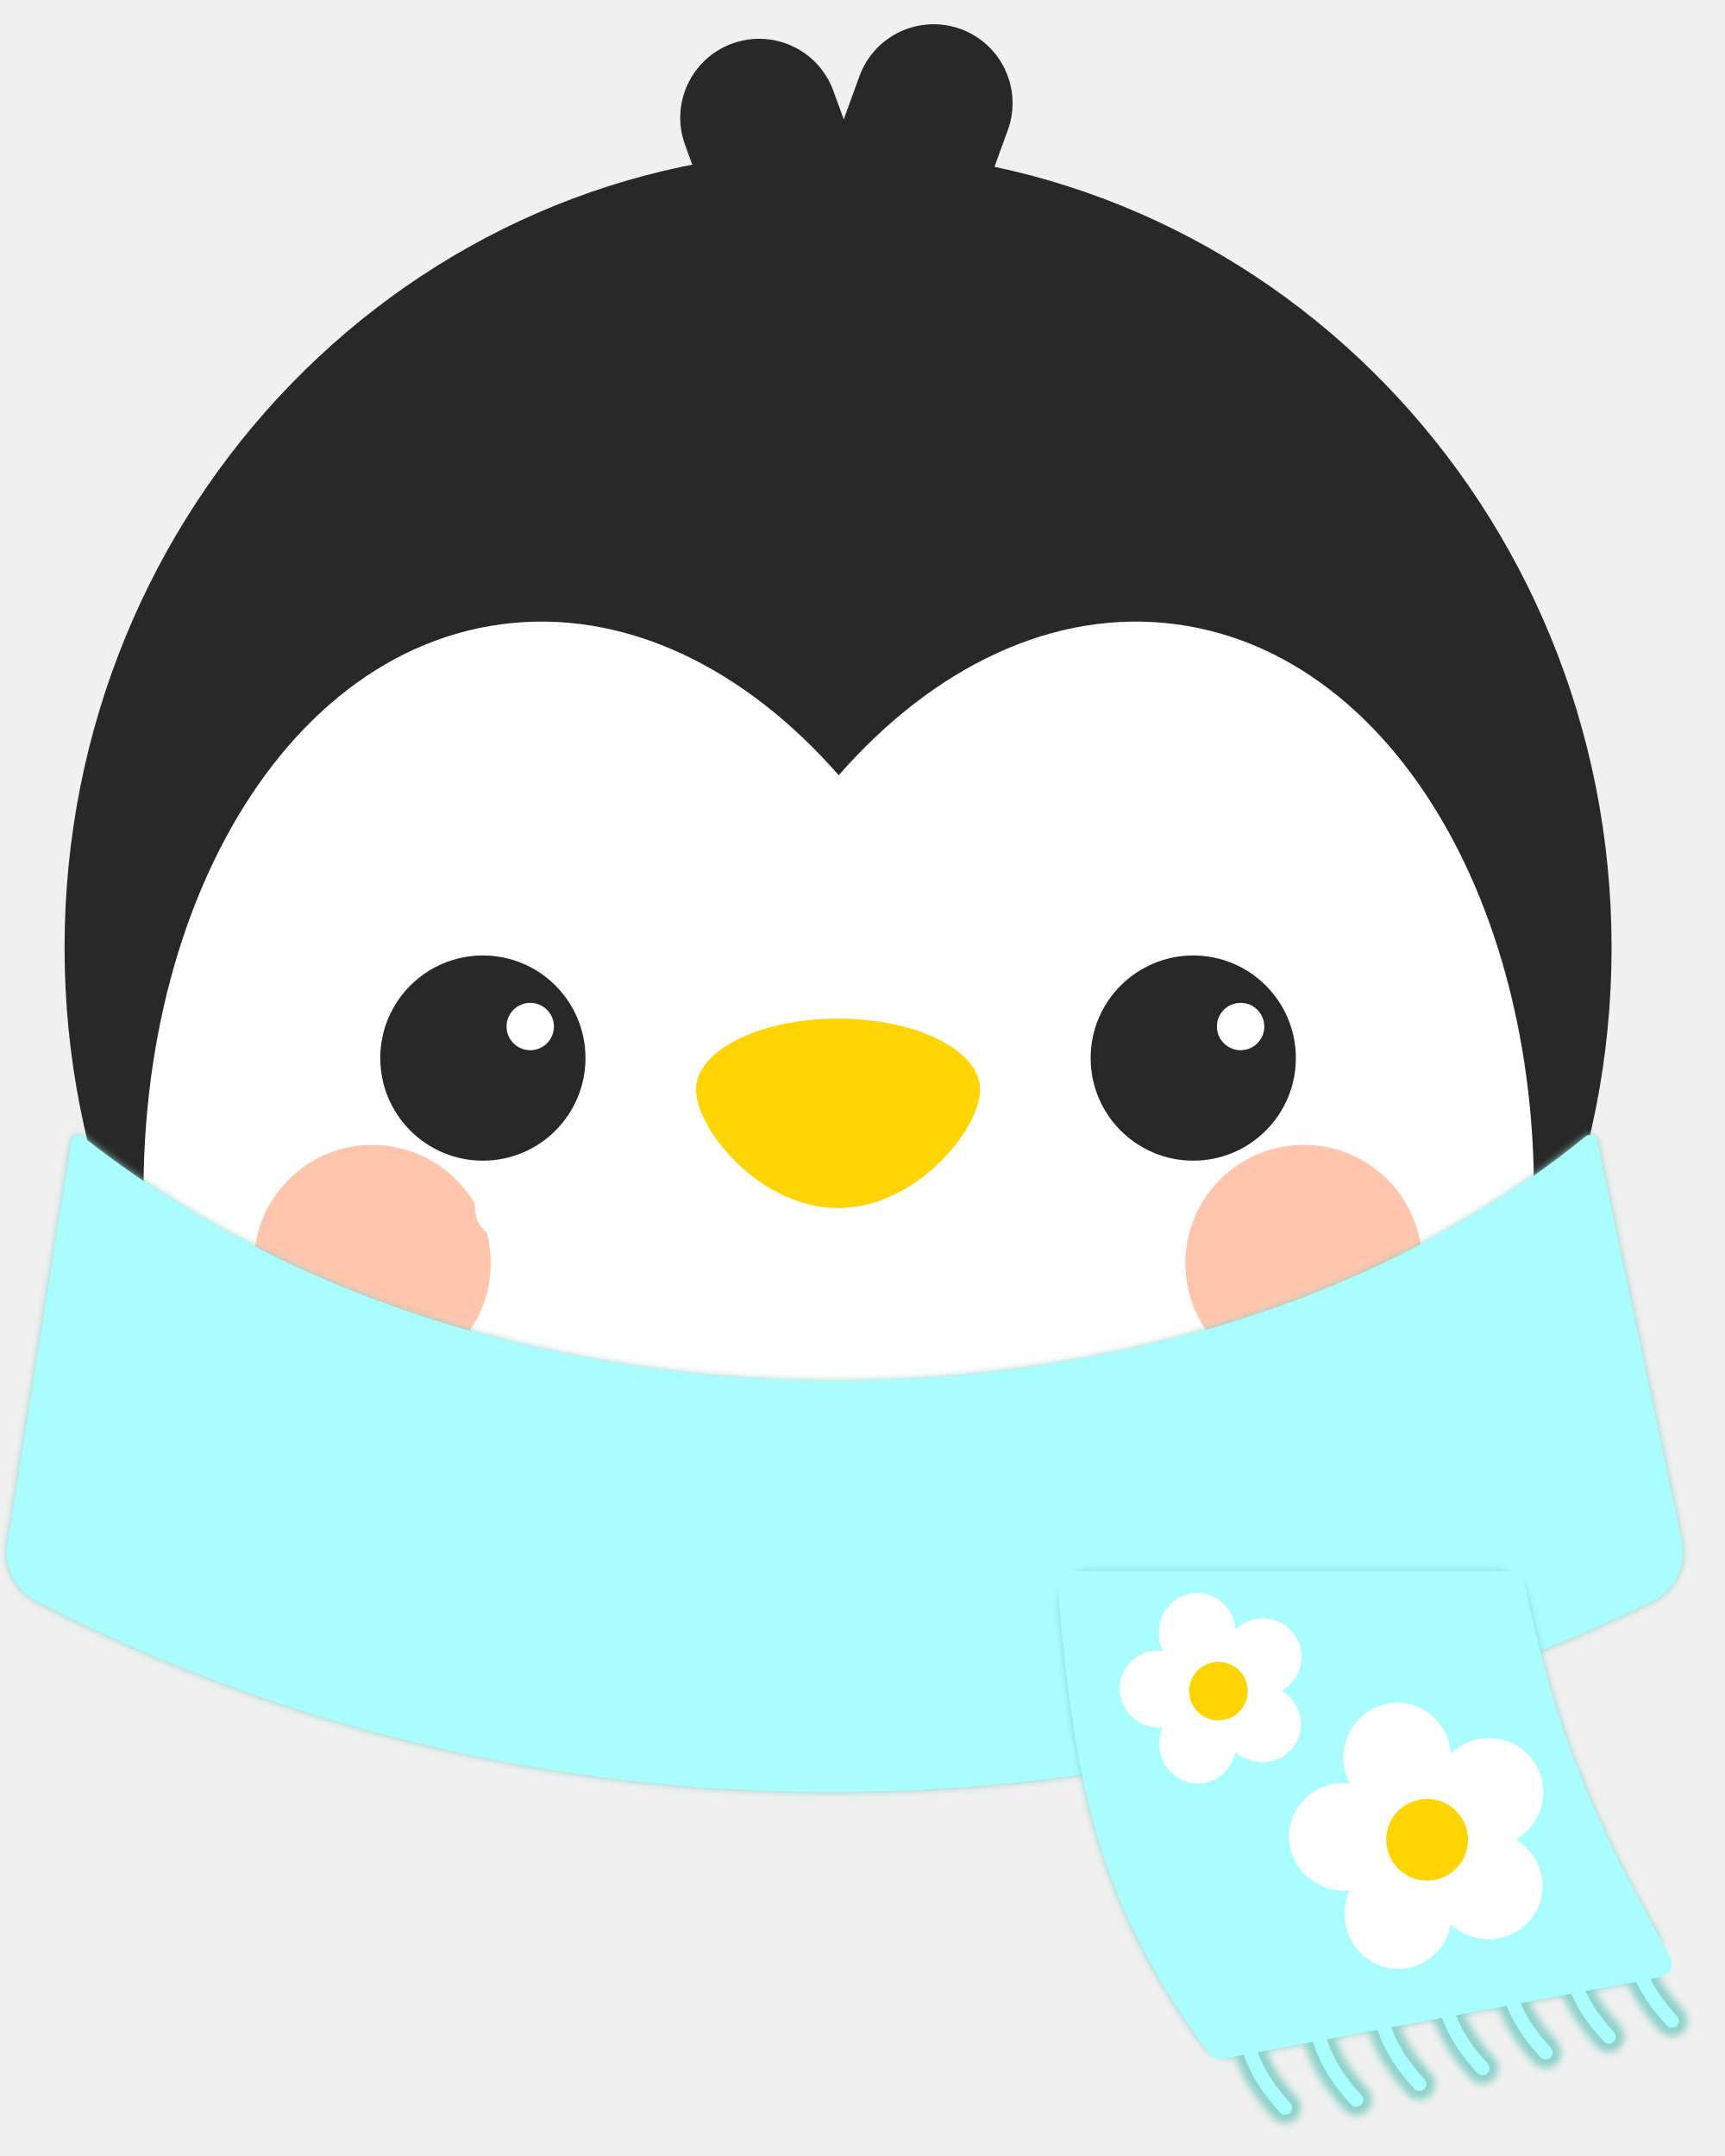
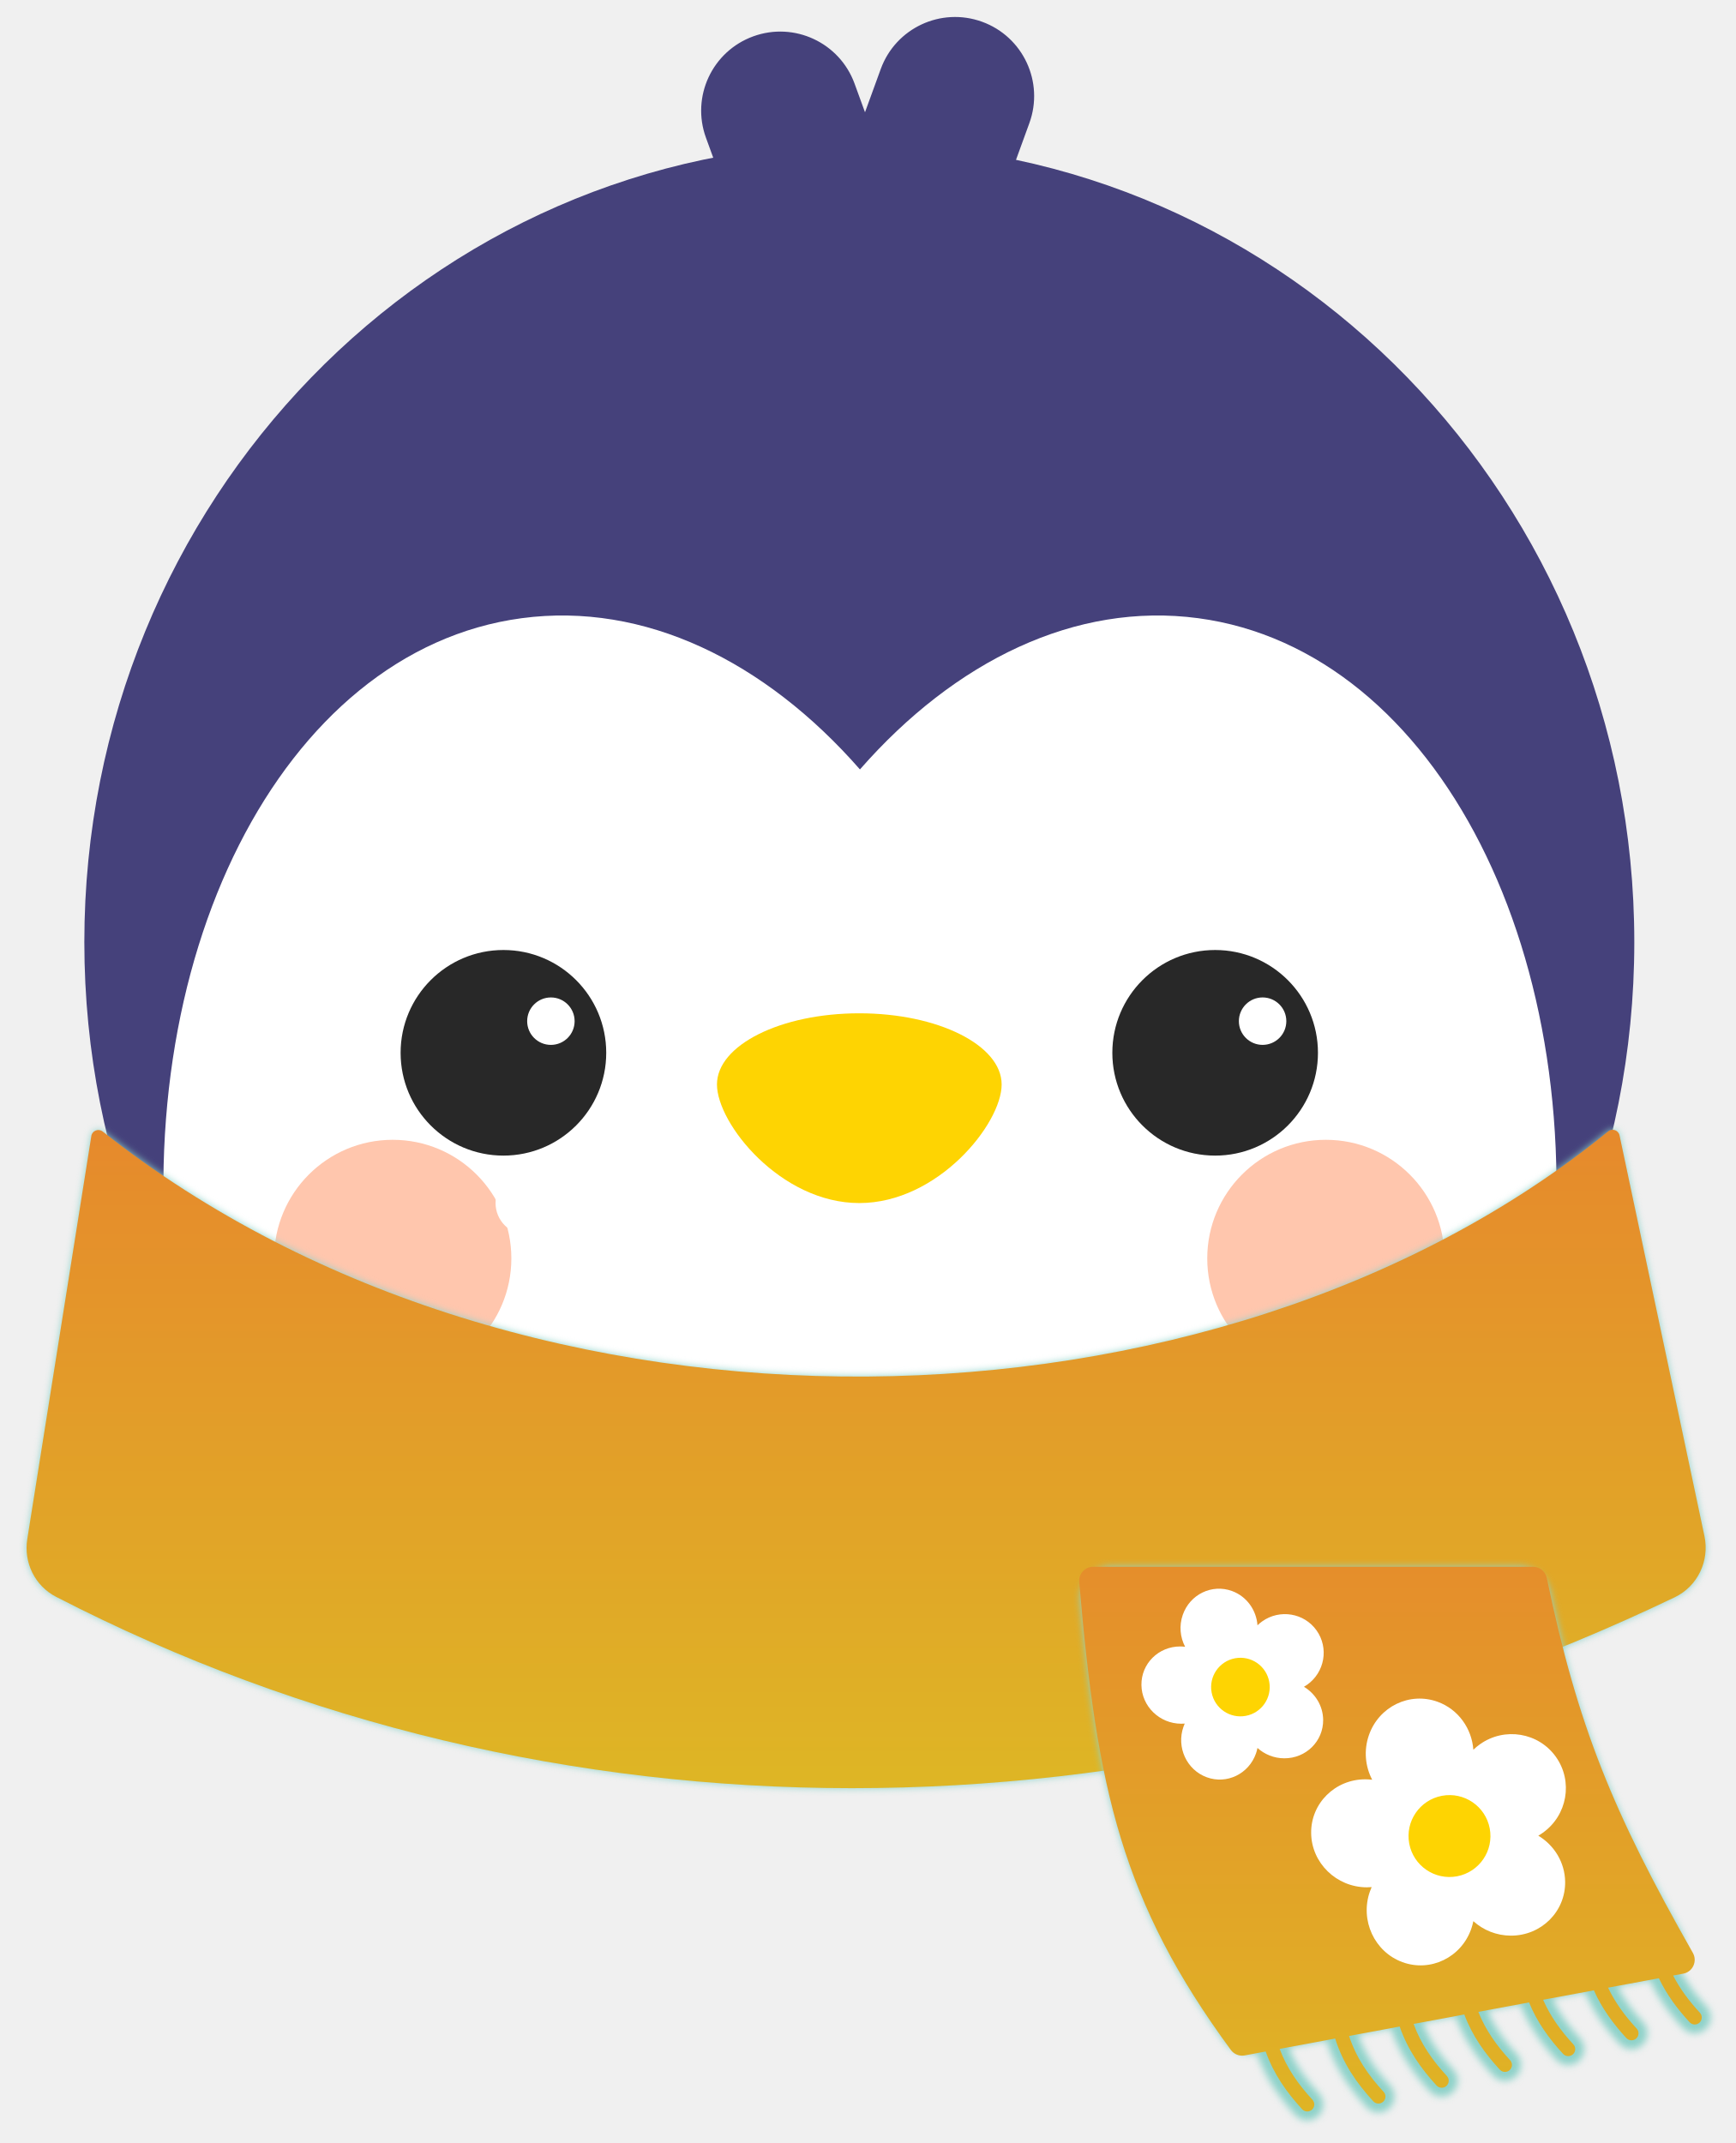
- <svg xmlns="http://www.w3.org/2000/svg" width="56" height="70" viewBox="0 0 56 70" fill="none">
-   <path fill-rule="evenodd" clip-rule="evenodd" d="M31.186 0.942C32.515 1.426 33.201 2.896 32.717 4.226L30.789 9.523C30.374 10.662 29.236 11.329 28.082 11.192C27.892 11.33 27.681 11.444 27.45 11.528C26.12 12.012 24.65 11.326 24.166 9.996L22.238 4.699C21.754 3.369 22.439 1.899 23.769 1.415C25.099 0.931 26.569 1.617 27.053 2.946L27.391 3.875L27.901 2.473C28.385 1.143 29.856 0.458 31.186 0.942Z" fill="#282828" />
-   <ellipse cx="27.207" cy="30.766" rx="25.111" ry="25.88" fill="#282828" />
-   <path fill-rule="evenodd" clip-rule="evenodd" d="M4.93 42.722C4.929 42.71 4.927 42.699 4.926 42.687C3.41 31.346 8.489 21.309 16.269 20.269C20.242 19.738 24.152 21.656 27.228 25.17C30.305 21.656 34.214 19.738 38.188 20.269C45.95 21.307 51.023 31.299 49.542 42.607C45.372 50.944 36.935 56.646 27.207 56.646C17.523 56.646 9.12 50.997 4.93 42.722Z" fill="white" />
-   <ellipse cx="12.089" cy="41.015" rx="3.844" ry="3.844" fill="#FFC6AD" />
-   <ellipse cx="42.325" cy="41.015" rx="3.844" ry="3.844" fill="#FFC6AD" />
-   <g filter="url(#filter0_f_188_1784)">
-     <path d="M2.323 37.047C2.351 36.875 2.555 36.797 2.692 36.905C16.391 47.735 38.778 47.248 51.472 36.899C51.604 36.791 51.805 36.861 51.84 37.028L54.591 50.014C54.762 50.819 54.37 51.641 53.628 51.997C36.417 60.251 17.202 60.245 1.178 51.98C0.496 51.628 0.127 50.873 0.247 50.115L2.323 37.047Z" fill="#8ED2C9" />
+ <svg xmlns="http://www.w3.org/2000/svg" width="81" height="100" viewBox="0 0 81 100" fill="none">
+   <path fill-rule="evenodd" clip-rule="evenodd" d="M45.824 1.016C47.739 1.712 48.726 3.83 48.029 5.745L45.253 13.373C44.656 15.013 43.016 15.973 41.355 15.776C41.082 15.974 40.777 16.138 40.444 16.259C38.529 16.956 36.412 15.969 35.715 14.054L32.939 6.426C32.242 4.511 33.229 2.394 35.144 1.697C37.059 1 39.176 1.987 39.873 3.902L40.36 5.239L41.095 3.221C41.792 1.306 43.909 0.319 45.824 1.016Z" fill="#45417B" />
+   <ellipse cx="40.095" cy="43.963" rx="36.16" ry="37.267" fill="#45417B" />
+   <path fill-rule="evenodd" clip-rule="evenodd" d="M8.015 61.177C8.013 61.161 8.01 61.144 8.008 61.128C5.826 44.797 13.139 30.344 24.343 28.847C30.064 28.082 35.694 30.844 40.124 35.904C44.555 30.844 50.184 28.082 55.906 28.847C67.083 30.34 74.389 44.729 72.256 61.012C66.251 73.019 54.103 81.229 40.094 81.229C26.149 81.229 14.048 73.094 8.015 61.177Z" fill="white" />
+   <ellipse cx="18.324" cy="58.722" rx="5.535" ry="5.535" fill="#FFC6AD" />
+   <ellipse cx="61.864" cy="58.722" rx="5.535" ry="5.535" fill="#FFC6AD" />
+   <g filter="url(#filter0_f_372_4306)">
+     <path d="M4.262 53.008C4.302 52.759 4.595 52.647 4.793 52.802C24.519 68.398 56.757 67.697 75.036 52.794C75.227 52.638 75.515 52.739 75.566 52.98L79.528 71.68C79.773 72.84 79.209 74.023 78.14 74.535C53.356 86.42 25.688 86.412 2.613 74.511C1.63 74.004 1.099 72.917 1.272 71.825L4.262 53.008Z" fill="#8ED2C9" />
  </g>
-   <path d="M2.323 37.047C2.351 36.875 2.555 36.797 2.692 36.905C16.391 47.735 38.778 47.248 51.472 36.899C51.604 36.791 51.805 36.861 51.84 37.028L54.591 50.014C54.762 50.819 54.37 51.641 53.628 51.997C36.417 60.251 17.202 60.245 1.178 51.98C0.496 51.628 0.127 50.873 0.247 50.115L2.323 37.047Z" fill="#A9FDFF" />
-   <g filter="url(#filter1_f_188_1784)">
-     <path d="M35.403 51.008C34.804 51.008 34.332 51.521 34.386 52.118C34.944 58.327 35.796 61.87 39.038 66.38C39.266 66.697 39.659 66.85 40.043 66.778L40.091 66.769C40.365 67.567 40.817 68.206 41.345 68.779C41.537 68.988 41.861 69.001 42.069 68.809C42.277 68.617 42.291 68.293 42.099 68.085C41.671 67.621 41.332 67.143 41.112 66.579L42.344 66.349C42.611 67.224 43.087 67.911 43.651 68.523C43.843 68.731 44.167 68.745 44.375 68.553C44.584 68.361 44.597 68.037 44.405 67.829C43.937 67.321 43.574 66.796 43.359 66.16L44.433 65.96C44.706 66.776 45.164 67.427 45.701 68.011C45.893 68.219 46.217 68.232 46.425 68.04C46.633 67.849 46.647 67.525 46.455 67.316C46.017 66.841 45.672 66.351 45.453 65.769L46.526 65.569C46.802 66.329 47.241 66.944 47.751 67.498C47.943 67.707 48.267 67.72 48.475 67.528C48.683 67.336 48.697 67.012 48.505 66.804C48.098 66.362 47.771 65.907 47.551 65.378L48.621 65.178C48.9 65.883 49.318 66.462 49.801 66.986C49.993 67.194 50.317 67.207 50.525 67.016C50.733 66.824 50.746 66.499 50.555 66.291C50.179 65.883 49.871 65.465 49.653 64.986L50.721 64.787C50.998 65.437 51.396 65.98 51.851 66.473C52.042 66.681 52.367 66.695 52.575 66.503C52.783 66.311 52.796 65.987 52.605 65.779C52.26 65.405 51.973 65.023 51.76 64.593L52.824 64.395C53.098 64.992 53.474 65.498 53.901 65.961C54.092 66.169 54.417 66.182 54.625 65.991C54.833 65.799 54.846 65.475 54.654 65.266C54.275 64.854 53.964 64.431 53.746 63.946C53.978 63.633 54.03 63.195 53.82 62.817C51.591 58.818 50.503 56.109 49.581 51.831C49.478 51.354 49.058 51.008 48.57 51.008H35.403Z" fill="#8ED2C9" />
+   <path d="M4.262 53.008C4.302 52.759 4.595 52.647 4.793 52.802C24.519 68.398 56.757 67.697 75.036 52.794C75.227 52.638 75.515 52.739 75.566 52.98L79.528 71.68C79.773 72.84 79.209 74.023 78.14 74.535C53.356 86.42 25.688 86.412 2.613 74.511C1.63 74.004 1.099 72.917 1.272 71.825L4.262 53.008Z" fill="url(#paint0_linear_372_4306)" />
+   <g filter="url(#filter1_f_372_4306)">
+     <path d="M51.897 73.111C51.034 73.111 50.355 73.85 50.432 74.709C51.236 83.649 52.462 88.752 57.132 95.246C57.46 95.702 58.026 95.922 58.579 95.819L58.647 95.806C59.043 96.955 59.693 97.875 60.453 98.701C60.73 99.001 61.197 99.02 61.496 98.744C61.796 98.468 61.815 98.001 61.539 97.701C60.923 97.033 60.434 96.344 60.118 95.532L61.892 95.201C62.276 96.462 62.962 97.451 63.774 98.332C64.05 98.632 64.517 98.651 64.817 98.375C65.117 98.099 65.136 97.632 64.86 97.332C64.186 96.601 63.664 95.845 63.354 94.929L64.9 94.641C65.293 95.817 65.952 96.754 66.726 97.594C67.002 97.894 67.469 97.913 67.769 97.637C68.069 97.361 68.088 96.894 67.812 96.594C67.181 95.91 66.684 95.205 66.369 94.367L67.913 94.079C68.312 95.173 68.943 96.059 69.678 96.856C69.954 97.156 70.421 97.175 70.721 96.899C71.02 96.623 71.04 96.156 70.763 95.856C70.177 95.22 69.706 94.566 69.39 93.803L70.932 93.516C71.332 94.531 71.935 95.364 72.63 96.119C72.906 96.418 73.373 96.437 73.673 96.161C73.972 95.885 73.992 95.418 73.715 95.118C73.174 94.531 72.731 93.928 72.417 93.239L73.955 92.952C74.354 93.889 74.927 94.67 75.582 95.381C75.858 95.68 76.325 95.7 76.624 95.423C76.924 95.147 76.943 94.68 76.667 94.381C76.172 93.843 75.758 93.292 75.451 92.674L76.983 92.388C77.377 93.248 77.919 93.976 78.534 94.643C78.81 94.942 79.276 94.962 79.576 94.685C79.876 94.409 79.895 93.942 79.619 93.643C79.072 93.049 78.625 92.439 78.311 91.741C78.645 91.291 78.72 90.66 78.417 90.115C75.208 84.356 73.641 80.456 72.313 74.295C72.165 73.608 71.561 73.111 70.858 73.111H51.897Z" fill="#8ED2C9" />
  </g>
-   <path fill-rule="evenodd" clip-rule="evenodd" d="M34.783 51.008C34.518 51.008 34.31 51.236 34.332 51.5C34.902 58.231 35.722 61.869 39.247 66.666C39.349 66.806 39.524 66.875 39.694 66.843L40.375 66.716C40.634 67.448 41.054 68.042 41.555 68.586C41.64 68.678 41.784 68.684 41.876 68.599C41.968 68.514 41.974 68.37 41.889 68.278C41.432 67.783 41.062 67.26 40.827 66.632L42.626 66.296C42.879 67.104 43.323 67.746 43.861 68.33C43.946 68.422 44.09 68.428 44.182 68.343C44.274 68.258 44.28 68.115 44.195 68.022C43.699 67.485 43.306 66.915 43.076 66.213L44.717 65.907C44.975 66.657 45.401 67.263 45.911 67.817C45.996 67.909 46.139 67.915 46.232 67.831C46.324 67.746 46.33 67.602 46.245 67.51C45.778 67.004 45.402 66.469 45.168 65.822L46.81 65.516C47.072 66.211 47.478 66.781 47.961 67.305C48.046 67.397 48.189 67.403 48.281 67.318C48.373 67.233 48.379 67.089 48.294 66.997C47.858 66.523 47.5 66.024 47.264 65.432L48.908 65.125C49.17 65.766 49.557 66.299 50.011 66.792C50.096 66.884 50.239 66.89 50.331 66.805C50.423 66.721 50.429 66.577 50.344 66.485C49.938 66.043 49.599 65.58 49.364 65.04L51.009 64.733C51.269 65.321 51.636 65.818 52.061 66.28C52.146 66.372 52.289 66.378 52.381 66.293C52.473 66.208 52.479 66.065 52.395 65.972C52.018 65.564 51.7 65.137 51.469 64.648L53.114 64.341C53.37 64.877 53.715 65.338 54.111 65.767C54.196 65.86 54.339 65.865 54.431 65.781C54.523 65.696 54.529 65.552 54.444 65.46C54.099 65.085 53.803 64.695 53.577 64.255L53.904 64.194C54.212 64.136 54.37 63.791 54.215 63.52C51.634 58.977 50.48 56.172 49.484 51.373C49.44 51.162 49.254 51.008 49.038 51.008H34.783Z" fill="#A9FDFF" />
-   <path d="M41.615 54.897C41.649 54.877 41.684 54.855 41.717 54.832C42.288 54.427 42.426 53.64 42.024 53.072C41.623 52.505 40.834 52.372 40.263 52.777C40.207 52.816 40.156 52.859 40.109 52.905C40.073 52.416 39.764 51.97 39.284 51.794C38.635 51.556 37.92 51.901 37.688 52.565C37.564 52.92 37.602 53.293 37.764 53.6C37.712 53.594 37.66 53.591 37.606 53.591C36.903 53.589 36.339 54.148 36.348 54.839C36.357 55.53 36.935 56.092 37.638 56.094C37.676 56.094 37.714 56.093 37.751 56.09C37.736 56.124 37.722 56.159 37.709 56.195C37.477 56.859 37.815 57.591 38.464 57.829C39.113 58.067 39.828 57.722 40.06 57.057C40.081 56.998 40.097 56.939 40.109 56.879C40.339 57.087 40.644 57.214 40.978 57.215C41.682 57.217 42.246 56.658 42.237 55.967C42.231 55.515 41.983 55.118 41.615 54.897Z" fill="white" />
+   <path fill-rule="evenodd" clip-rule="evenodd" d="M51.005 73.111C50.623 73.111 50.323 73.44 50.355 73.82C51.176 83.512 52.357 88.751 57.432 95.659C57.579 95.86 57.831 95.959 58.075 95.913L59.056 95.731C59.43 96.784 60.035 97.639 60.756 98.423C60.878 98.555 61.085 98.564 61.218 98.442C61.35 98.32 61.359 98.113 61.236 97.98C60.579 97.267 60.046 96.514 59.708 95.609L62.298 95.126C62.662 96.29 63.302 97.213 64.077 98.054C64.199 98.187 64.405 98.195 64.538 98.073C64.671 97.951 64.679 97.744 64.557 97.612C63.843 96.837 63.276 96.016 62.946 95.005L65.308 94.565C65.68 95.646 66.294 96.518 67.028 97.316C67.151 97.449 67.357 97.457 67.49 97.335C67.623 97.213 67.631 97.006 67.509 96.873C66.837 96.144 66.296 95.375 65.958 94.444L68.323 94.003C68.699 95.003 69.285 95.824 69.98 96.578C70.102 96.71 70.309 96.719 70.441 96.597C70.574 96.474 70.582 96.268 70.46 96.135C69.831 95.452 69.316 94.734 68.977 93.881L71.344 93.44C71.72 94.362 72.278 95.131 72.932 95.841C73.054 95.973 73.261 95.982 73.393 95.859C73.526 95.737 73.534 95.531 73.412 95.398C72.826 94.762 72.339 94.095 72.001 93.317L74.37 92.876C74.744 93.721 75.272 94.438 75.884 95.102C76.007 95.235 76.213 95.243 76.346 95.121C76.478 94.999 76.487 94.792 76.365 94.66C75.823 94.072 75.365 93.457 75.032 92.752L77.401 92.311C77.769 93.082 78.266 93.746 78.836 94.365C78.958 94.497 79.165 94.506 79.297 94.383C79.43 94.261 79.438 94.055 79.316 93.922C78.819 93.382 78.392 92.82 78.068 92.186L78.539 92.098C78.982 92.016 79.209 91.519 78.987 91.127C75.269 84.587 73.609 80.547 72.173 73.637C72.11 73.332 71.842 73.111 71.531 73.111H51.005Z" fill="url(#paint1_linear_372_4306)" />
+   <path d="M60.841 78.711C60.891 78.683 60.941 78.651 60.989 78.617C61.811 78.035 62.009 76.9 61.431 76.083C60.853 75.266 59.717 75.076 58.894 75.658C58.815 75.715 58.74 75.776 58.673 75.842C58.622 75.138 58.176 74.496 57.485 74.243C56.55 73.9 55.521 74.397 55.187 75.354C55.009 75.864 55.064 76.401 55.296 76.844C55.221 76.835 55.146 76.83 55.069 76.83C54.056 76.827 53.245 77.632 53.258 78.628C53.27 79.623 54.102 80.433 55.115 80.435C55.17 80.436 55.224 80.433 55.278 80.429C55.256 80.478 55.236 80.528 55.218 80.58C54.883 81.537 55.37 82.59 56.305 82.933C57.239 83.276 58.268 82.779 58.603 81.822C58.632 81.737 58.656 81.652 58.672 81.566C59.004 81.864 59.444 82.048 59.925 82.049C60.939 82.052 61.75 81.247 61.737 80.251C61.729 79.601 61.371 79.03 60.841 78.711Z" fill="white" />
  <g style="mix-blend-mode:multiply">
-     <ellipse cx="39.556" cy="54.906" rx="0.95" ry="0.95" transform="rotate(79.3679 39.5557 54.9058)" fill="#FED402" />
+     <ellipse cx="57.877" cy="78.725" rx="1.367" ry="1.367" transform="rotate(79.3679 57.8771 78.7246)" fill="#FED402" />
  </g>
-   <path d="M49.208 59.722C49.256 59.694 49.304 59.663 49.351 59.63C50.149 59.065 50.342 57.964 49.78 57.171C49.219 56.378 48.117 56.193 47.318 56.758C47.241 56.813 47.169 56.873 47.103 56.937C47.054 56.254 46.621 55.631 45.95 55.385C45.043 55.052 44.044 55.535 43.72 56.463C43.547 56.958 43.6 57.48 43.825 57.91C43.754 57.901 43.68 57.896 43.606 57.896C42.622 57.893 41.835 58.674 41.847 59.641C41.86 60.607 42.667 61.392 43.651 61.395C43.704 61.395 43.756 61.393 43.808 61.389C43.787 61.436 43.767 61.485 43.75 61.535C43.425 62.464 43.898 63.486 44.805 63.819C45.712 64.153 46.711 63.67 47.035 62.741C47.064 62.659 47.086 62.575 47.103 62.492C47.424 62.782 47.852 62.96 48.319 62.961C49.302 62.964 50.09 62.183 50.077 61.217C50.069 60.585 49.722 60.031 49.208 59.722Z" fill="white" />
+   <path d="M71.775 85.659C71.846 85.619 71.914 85.575 71.981 85.527C73.131 84.714 73.408 83.128 72.6 81.986C71.792 80.844 70.204 80.578 69.055 81.392C68.943 81.471 68.84 81.557 68.745 81.649C68.674 80.665 68.05 79.768 67.085 79.414C65.778 78.934 64.34 79.629 63.873 80.966C63.624 81.679 63.701 82.43 64.025 83.049C63.921 83.037 63.816 83.03 63.709 83.029C62.293 83.026 61.159 84.15 61.177 85.542C61.194 86.933 62.357 88.065 63.773 88.069C63.85 88.069 63.925 88.066 64 88.059C63.969 88.128 63.941 88.198 63.916 88.27C63.449 89.607 64.129 91.08 65.435 91.56C66.742 92.039 68.18 91.344 68.647 90.007C68.688 89.888 68.721 89.768 68.745 89.648C69.207 90.066 69.823 90.322 70.495 90.324C71.912 90.328 73.046 89.203 73.028 87.811C73.016 86.902 72.516 86.104 71.775 85.659Z" fill="white" />
  <g style="mix-blend-mode:multiply">
-     <ellipse cx="46.33" cy="59.734" rx="1.327" ry="1.327" transform="rotate(79.3679 46.3304 59.7341)" fill="#FED402" />
+     <ellipse cx="67.632" cy="85.677" rx="1.911" ry="1.911" transform="rotate(79.3679 67.6321 85.6766)" fill="#FED402" />
  </g>
-   <ellipse cx="3.331" cy="3.331" rx="3.331" ry="3.331" transform="matrix(-1 0 0 1 19.0072 31.022)" fill="#282828" />
-   <ellipse cx="0.769" cy="0.769" rx="0.769" ry="0.769" transform="matrix(-1 0 0 1 17.9823 32.5596)" fill="white" />
-   <ellipse cx="3.331" cy="3.331" rx="3.331" ry="3.331" transform="matrix(-1 0 0 1 42.0684 31.022)" fill="#282828" />
-   <ellipse cx="0.769" cy="0.769" rx="0.769" ry="0.769" transform="matrix(-1 0 0 1 41.0435 32.5598)" fill="white" />
-   <path d="M31.819 35.378C31.819 34.105 29.754 33.072 27.207 33.072C24.66 33.072 22.595 34.105 22.595 35.378C22.595 36.652 24.66 39.222 27.207 39.222C29.754 39.222 31.819 36.652 31.819 35.378Z" fill="#FED402" />
-   <ellipse cx="16.445" cy="39.222" rx="1.025" ry="1.025" fill="white" />
+   <ellipse cx="4.797" cy="4.797" rx="4.797" ry="4.797" transform="matrix(-1 0 0 1 28.2861 44.3306)" fill="#282828" />
+   <ellipse cx="1.107" cy="1.107" rx="1.107" ry="1.107" transform="matrix(-1 0 0 1 26.811 46.5444)" fill="white" />
+   <ellipse cx="4.797" cy="4.797" rx="4.797" ry="4.797" transform="matrix(-1 0 0 1 61.4946 44.3306)" fill="#282828" />
+   <ellipse cx="1.107" cy="1.107" rx="1.107" ry="1.107" transform="matrix(-1 0 0 1 60.0186 46.5439)" fill="white" />
+   <path d="M46.736 50.605C46.736 48.77 43.762 47.284 40.094 47.284C36.426 47.284 33.453 48.77 33.453 50.605C33.453 52.438 36.426 56.139 40.094 56.139C43.762 56.139 46.736 52.438 46.736 50.605Z" fill="#FED402" />
+   <ellipse cx="24.598" cy="56.139" rx="1.476" ry="1.476" fill="white" />
  <defs>
-     <filter id="filter0_f_188_1784" x="-0.002" y="36.62" width="54.86" height="21.789" filterUnits="userSpaceOnUse" color-interpolation-filters="sRGB">
+     <filter id="filter0_f_372_4306" x="0.913" y="52.393" width="78.998" height="31.376" filterUnits="userSpaceOnUse" color-interpolation-filters="sRGB">
      <feFlood flood-opacity="0" result="BackgroundImageFix" />
      <feBlend mode="normal" in="SourceGraphic" in2="BackgroundImageFix" result="shape" />
-       <feGaussianBlur stdDeviation="0.113" result="effect1_foregroundBlur_188_1784" />
+       <feGaussianBlur stdDeviation="0.163" result="effect1_foregroundBlur_372_4306" />
    </filter>
-     <filter id="filter1_f_188_1784" x="34.155" y="50.782" width="20.862" height="18.39" filterUnits="userSpaceOnUse" color-interpolation-filters="sRGB">
+     <filter id="filter1_f_372_4306" x="50.1" y="72.784" width="30.041" height="26.482" filterUnits="userSpaceOnUse" color-interpolation-filters="sRGB">
      <feFlood flood-opacity="0" result="BackgroundImageFix" />
      <feBlend mode="normal" in="SourceGraphic" in2="BackgroundImageFix" result="shape" />
-       <feGaussianBlur stdDeviation="0.113" result="effect1_foregroundBlur_188_1784" />
+       <feGaussianBlur stdDeviation="0.163" result="effect1_foregroundBlur_372_4306" />
    </filter>
+     <linearGradient id="paint0_linear_372_4306" x1="40.464" y1="52.449" x2="40.464" y2="83.443" gradientUnits="userSpaceOnUse">
+       <stop stop-color="#E6892C" />
+       <stop offset="1" stop-color="#DEB625" />
+     </linearGradient>
+     <linearGradient id="paint1_linear_372_4306" x1="64.878" y1="73.111" x2="64.878" y2="98.528" gradientUnits="userSpaceOnUse">
+       <stop stop-color="#E58E2B" />
+       <stop offset="1" stop-color="#DFB425" />
+     </linearGradient>
  </defs>
</svg>
